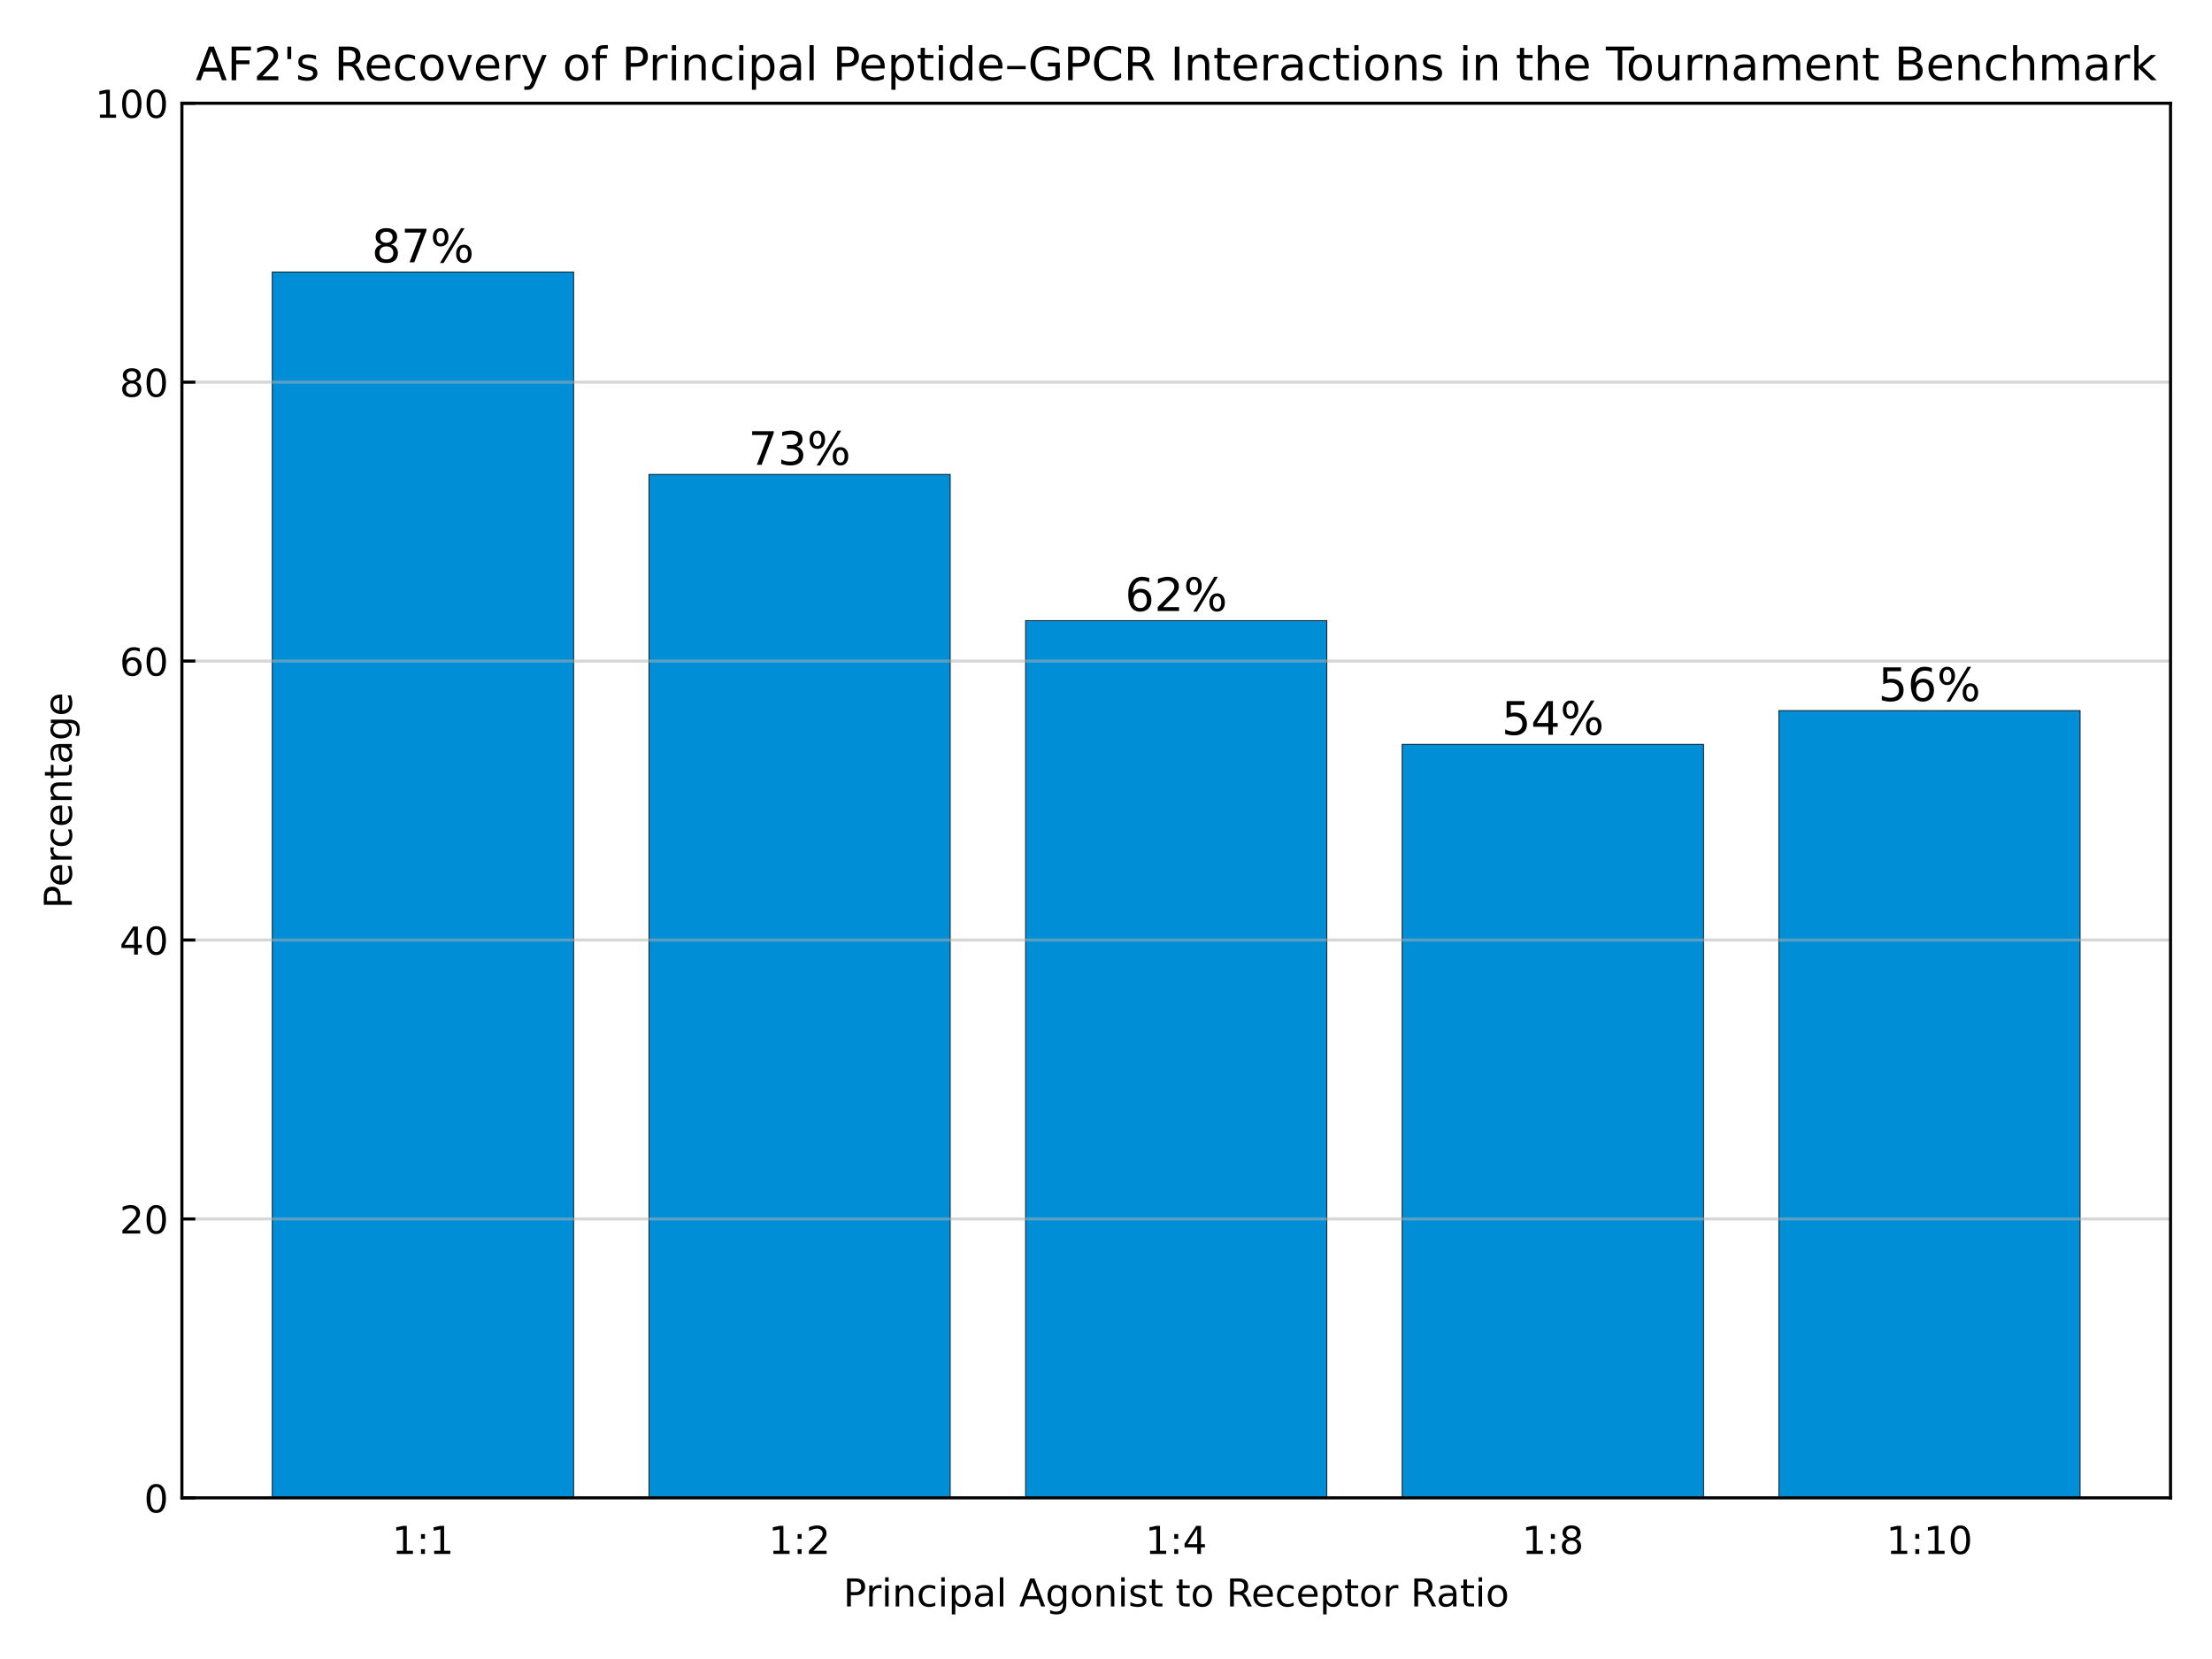
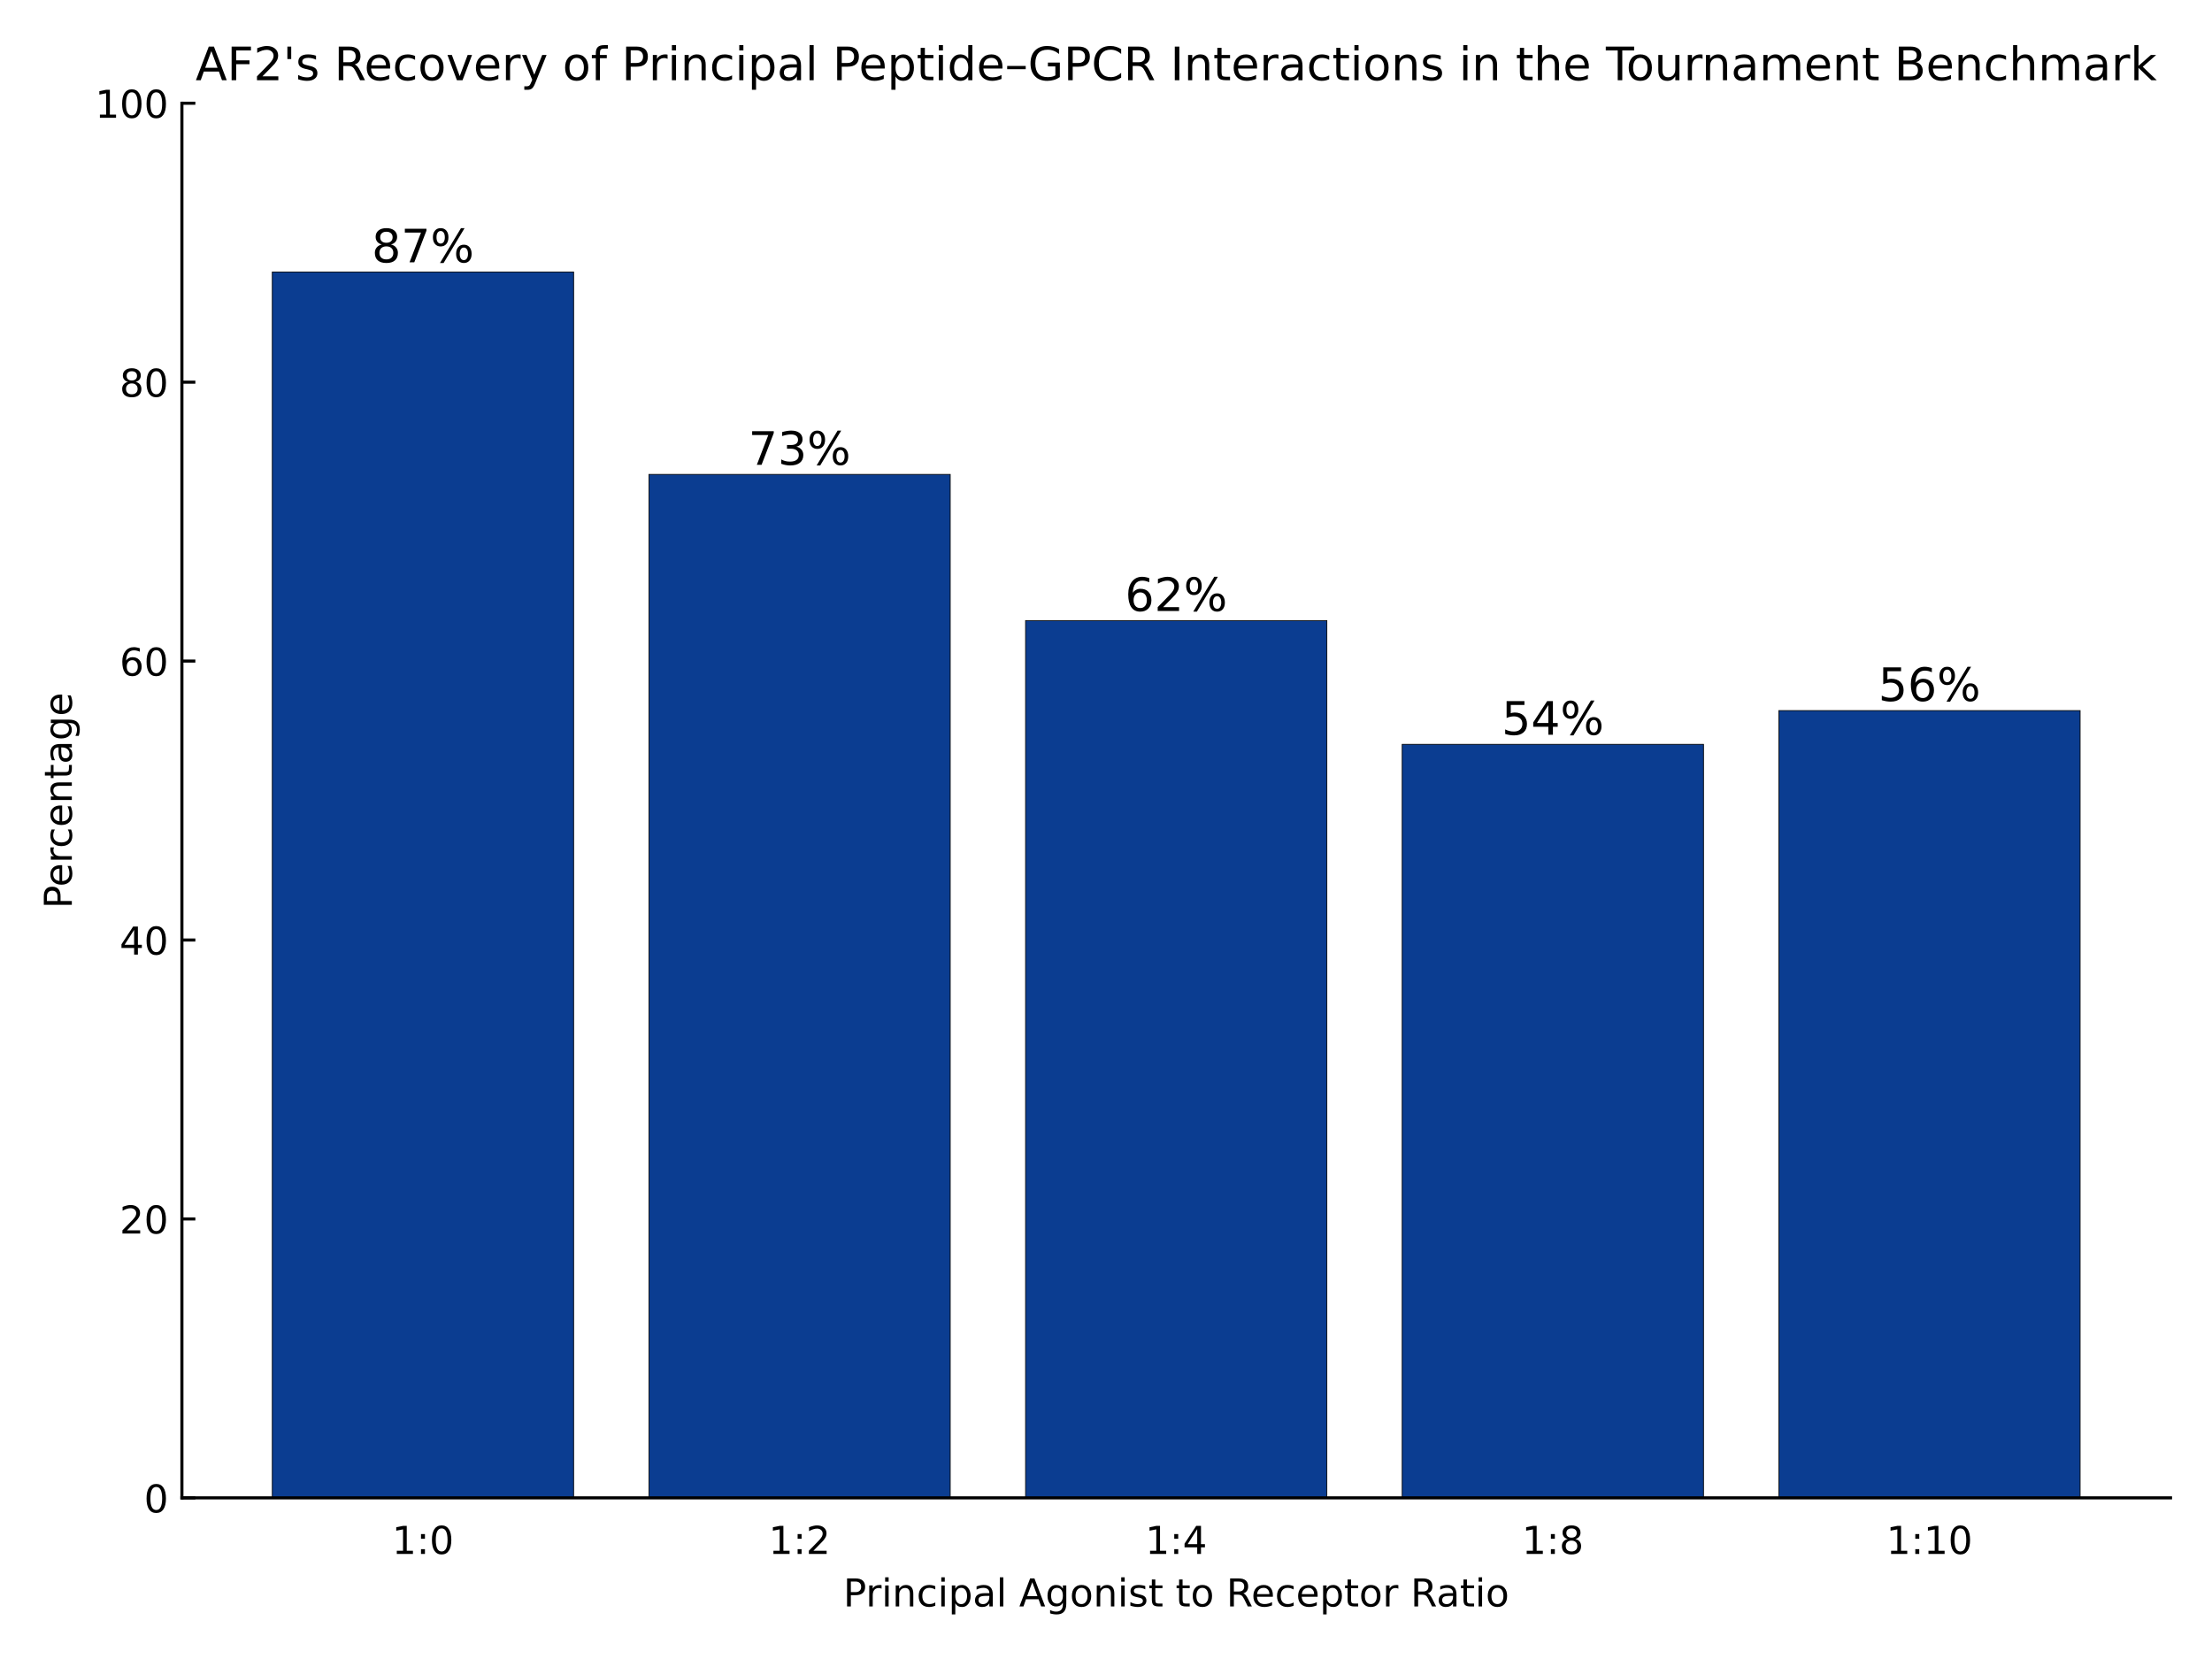
<svg xmlns="http://www.w3.org/2000/svg" xmlns:xlink="http://www.w3.org/1999/xlink" width="576pt" height="432pt" viewBox="0 0 576 432" version="1.1">
  <defs>
    <style type="text/css">*{stroke-linejoin: round; stroke-linecap: butt}</style>
  </defs>
  <g id="figure_1">
    <g id="patch_1">
      <path d="M 0 432  L 576 432  L 576 0  L 0 0  z " style="fill: #ffffff" />
    </g>
    <g id="axes_1">
      <g id="patch_2">
        <path d="M 47.37 390.04  L 565.2 390.04  L 565.2 26.88  L 47.37 26.88  z " style="fill: #ffffff" />
      </g>
      <g id="patch_3">
-         <path d="M 70.908 390.04  L 149.367 390.04  L 149.367 70.811  L 70.908 70.811  z " clip-path="url(#p6e66aeb88a)" style="fill: #008fd7; stroke: #000000; stroke-width: 0.2; stroke-linejoin: miter" />
+         <path d="M 70.908 390.04  L 149.367 390.04  L 149.367 70.811  L 70.908 70.811  z " clip-path="url(#p6e17e2f332)" style="fill: #0b3d91; stroke: #000000; stroke-width: 0.2; stroke-linejoin: miter" />
      </g>
      <g id="patch_4">
-         <path d="M 168.982 390.04  L 247.441 390.04  L 247.441 123.527  L 168.982 123.527  z " clip-path="url(#p6e66aeb88a)" style="fill: #008fd7; stroke: #000000; stroke-width: 0.2; stroke-linejoin: miter" />
+         <path d="M 168.982 390.04  L 247.441 390.04  L 247.441 123.527  L 168.982 123.527  z " clip-path="url(#p6e17e2f332)" style="fill: #0b3d91; stroke: #000000; stroke-width: 0.2; stroke-linejoin: miter" />
      </g>
      <g id="patch_5">
-         <path d="M 267.055 390.04  L 345.515 390.04  L 345.515 161.601  L 267.055 161.601  z " clip-path="url(#p6e66aeb88a)" style="fill: #008fd7; stroke: #000000; stroke-width: 0.2; stroke-linejoin: miter" />
+         <path d="M 267.055 390.04  L 345.515 390.04  L 345.515 161.601  L 267.055 161.601  z " clip-path="url(#p6e17e2f332)" style="fill: #0b3d91; stroke: #000000; stroke-width: 0.2; stroke-linejoin: miter" />
      </g>
      <g id="patch_6">
-         <path d="M 365.129 390.04  L 443.588 390.04  L 443.588 193.816  L 365.129 193.816  z " clip-path="url(#p6e66aeb88a)" style="fill: #008fd7; stroke: #000000; stroke-width: 0.2; stroke-linejoin: miter" />
+         <path d="M 365.129 390.04  L 443.588 390.04  L 443.588 193.816  L 365.129 193.816  z " clip-path="url(#p6e17e2f332)" style="fill: #0b3d91; stroke: #000000; stroke-width: 0.2; stroke-linejoin: miter" />
      </g>
      <g id="patch_7">
-         <path d="M 463.203 390.04  L 541.662 390.04  L 541.662 185.03  L 463.203 185.03  z " clip-path="url(#p6e66aeb88a)" style="fill: #008fd7; stroke: #000000; stroke-width: 0.2; stroke-linejoin: miter" />
+         <path d="M 463.203 390.04  L 541.662 390.04  L 541.662 185.03  L 463.203 185.03  z " clip-path="url(#p6e17e2f332)" style="fill: #0b3d91; stroke: #000000; stroke-width: 0.2; stroke-linejoin: miter" />
      </g>
      <g id="matplotlib.axis_1">
        <g id="xtick_1">
          <g id="text_1">
-             <text style="font: 10px 'DejaVu Sans', 'Bitstream Vera Sans', 'Computer Modern Sans Serif', 'Lucida Grande', 'Verdana', 'Geneva', 'Lucid', 'Arial', 'Helvetica', 'Avant Garde', sans-serif; text-anchor: middle" x="110.137" y="404.638" transform="rotate(-0 110.1373 404.6384)">1:1</text>
+             <text style="font: 10px 'DejaVu Sans', 'Bitstream Vera Sans', 'Computer Modern Sans Serif', 'Lucida Grande', 'Verdana', 'Geneva', 'Lucid', 'Arial', 'Helvetica', 'Avant Garde', sans-serif; text-anchor: middle" x="110.137" y="404.638" transform="rotate(-0 110.1373 404.6384)">1:0</text>
          </g>
        </g>
        <g id="xtick_2">
          <g id="text_2">
            <text style="font: 10px 'DejaVu Sans', 'Bitstream Vera Sans', 'Computer Modern Sans Serif', 'Lucida Grande', 'Verdana', 'Geneva', 'Lucid', 'Arial', 'Helvetica', 'Avant Garde', sans-serif; text-anchor: middle" x="208.211" y="404.638" transform="rotate(-0 208.2111 404.6384)">1:2</text>
          </g>
        </g>
        <g id="xtick_3">
          <g id="text_3">
            <text style="font: 10px 'DejaVu Sans', 'Bitstream Vera Sans', 'Computer Modern Sans Serif', 'Lucida Grande', 'Verdana', 'Geneva', 'Lucid', 'Arial', 'Helvetica', 'Avant Garde', sans-serif; text-anchor: middle" x="306.285" y="404.638" transform="rotate(-0 306.285 404.6384)">1:4</text>
          </g>
        </g>
        <g id="xtick_4">
          <g id="text_4">
            <text style="font: 10px 'DejaVu Sans', 'Bitstream Vera Sans', 'Computer Modern Sans Serif', 'Lucida Grande', 'Verdana', 'Geneva', 'Lucid', 'Arial', 'Helvetica', 'Avant Garde', sans-serif; text-anchor: middle" x="404.359" y="404.638" transform="rotate(-0 404.3589 404.6384)">1:8</text>
          </g>
        </g>
        <g id="xtick_5">
          <g id="text_5">
            <text style="font: 10px 'DejaVu Sans', 'Bitstream Vera Sans', 'Computer Modern Sans Serif', 'Lucida Grande', 'Verdana', 'Geneva', 'Lucid', 'Arial', 'Helvetica', 'Avant Garde', sans-serif; text-anchor: middle" x="502.433" y="404.638" transform="rotate(-0 502.4327 404.6384)">1:10</text>
          </g>
        </g>
        <g id="text_6">
          <text style="font: 10px 'DejaVu Sans', 'Bitstream Vera Sans', 'Computer Modern Sans Serif', 'Lucida Grande', 'Verdana', 'Geneva', 'Lucid', 'Arial', 'Helvetica', 'Avant Garde', sans-serif; text-anchor: middle" x="306.285" y="418.317" transform="rotate(-0 306.285 418.3166)">Principal Agonist to Receptor Ratio</text>
        </g>
      </g>
      <g id="matplotlib.axis_2">
        <g id="ytick_1">
          <g id="line2d_1">
-             <path d="M 47.37 390.04  L 565.2 390.04  " clip-path="url(#p6e66aeb88a)" style="fill: none; stroke: #b0b0b0; stroke-opacity: 0.5; stroke-width: 0.8; stroke-linecap: square" />
-           </g>
-           <g id="line2d_2">
            <defs>
-               <path id="m69fd597b41" d="M 0 0  L 3.5 0  " style="stroke: #000000; stroke-width: 0.8" />
+               <path id="mb42e5ad746" d="M 0 0  L 3.5 0  " style="stroke: #000000; stroke-width: 0.8" />
            </defs>
            <g>
-               <use xlink:href="#m69fd597b41" x="47.37" y="390.04" style="stroke: #000000; stroke-width: 0.8" />
+               <use xlink:href="#mb42e5ad746" x="47.37" y="390.04" style="stroke: #000000; stroke-width: 0.8" />
            </g>
          </g>
          <g id="text_7">
            <text style="font: 10px 'DejaVu Sans', 'Bitstream Vera Sans', 'Computer Modern Sans Serif', 'Lucida Grande', 'Verdana', 'Geneva', 'Lucid', 'Arial', 'Helvetica', 'Avant Garde', sans-serif; text-anchor: end" x="43.87" y="393.839" transform="rotate(-0 43.87 393.8392)">0</text>
          </g>
        </g>
        <g id="ytick_2">
-           <g id="line2d_3">
-             <path d="M 47.37 317.408  L 565.2 317.408  " clip-path="url(#p6e66aeb88a)" style="fill: none; stroke: #b0b0b0; stroke-opacity: 0.5; stroke-width: 0.8; stroke-linecap: square" />
-           </g>
-           <g id="line2d_4">
+           <g id="line2d_2">
            <g>
-               <use xlink:href="#m69fd597b41" x="47.37" y="317.408" style="stroke: #000000; stroke-width: 0.8" />
+               <use xlink:href="#mb42e5ad746" x="47.37" y="317.408" style="stroke: #000000; stroke-width: 0.8" />
            </g>
          </g>
          <g id="text_8">
            <text style="font: 10px 'DejaVu Sans', 'Bitstream Vera Sans', 'Computer Modern Sans Serif', 'Lucida Grande', 'Verdana', 'Geneva', 'Lucid', 'Arial', 'Helvetica', 'Avant Garde', sans-serif; text-anchor: end" x="43.87" y="321.207" transform="rotate(-0 43.87 321.2072)">20</text>
          </g>
        </g>
        <g id="ytick_3">
-           <g id="line2d_5">
-             <path d="M 47.37 244.776  L 565.2 244.776  " clip-path="url(#p6e66aeb88a)" style="fill: none; stroke: #b0b0b0; stroke-opacity: 0.5; stroke-width: 0.8; stroke-linecap: square" />
-           </g>
-           <g id="line2d_6">
+           <g id="line2d_3">
            <g>
-               <use xlink:href="#m69fd597b41" x="47.37" y="244.776" style="stroke: #000000; stroke-width: 0.8" />
+               <use xlink:href="#mb42e5ad746" x="47.37" y="244.776" style="stroke: #000000; stroke-width: 0.8" />
            </g>
          </g>
          <g id="text_9">
            <text style="font: 10px 'DejaVu Sans', 'Bitstream Vera Sans', 'Computer Modern Sans Serif', 'Lucida Grande', 'Verdana', 'Geneva', 'Lucid', 'Arial', 'Helvetica', 'Avant Garde', sans-serif; text-anchor: end" x="43.87" y="248.575" transform="rotate(-0 43.87 248.5752)">40</text>
          </g>
        </g>
        <g id="ytick_4">
-           <g id="line2d_7">
-             <path d="M 47.37 172.144  L 565.2 172.144  " clip-path="url(#p6e66aeb88a)" style="fill: none; stroke: #b0b0b0; stroke-opacity: 0.5; stroke-width: 0.8; stroke-linecap: square" />
-           </g>
-           <g id="line2d_8">
+           <g id="line2d_4">
            <g>
-               <use xlink:href="#m69fd597b41" x="47.37" y="172.144" style="stroke: #000000; stroke-width: 0.8" />
+               <use xlink:href="#mb42e5ad746" x="47.37" y="172.144" style="stroke: #000000; stroke-width: 0.8" />
            </g>
          </g>
          <g id="text_10">
            <text style="font: 10px 'DejaVu Sans', 'Bitstream Vera Sans', 'Computer Modern Sans Serif', 'Lucida Grande', 'Verdana', 'Geneva', 'Lucid', 'Arial', 'Helvetica', 'Avant Garde', sans-serif; text-anchor: end" x="43.87" y="175.943" transform="rotate(-0 43.87 175.9432)">60</text>
          </g>
        </g>
        <g id="ytick_5">
-           <g id="line2d_9">
-             <path d="M 47.37 99.512  L 565.2 99.512  " clip-path="url(#p6e66aeb88a)" style="fill: none; stroke: #b0b0b0; stroke-opacity: 0.5; stroke-width: 0.8; stroke-linecap: square" />
-           </g>
-           <g id="line2d_10">
+           <g id="line2d_5">
            <g>
-               <use xlink:href="#m69fd597b41" x="47.37" y="99.512" style="stroke: #000000; stroke-width: 0.8" />
+               <use xlink:href="#mb42e5ad746" x="47.37" y="99.512" style="stroke: #000000; stroke-width: 0.8" />
            </g>
          </g>
          <g id="text_11">
            <text style="font: 10px 'DejaVu Sans', 'Bitstream Vera Sans', 'Computer Modern Sans Serif', 'Lucida Grande', 'Verdana', 'Geneva', 'Lucid', 'Arial', 'Helvetica', 'Avant Garde', sans-serif; text-anchor: end" x="43.87" y="103.311" transform="rotate(-0 43.87 103.3112)">80</text>
          </g>
        </g>
        <g id="ytick_6">
-           <g id="line2d_11">
-             <path d="M 47.37 26.88  L 565.2 26.88  " clip-path="url(#p6e66aeb88a)" style="fill: none; stroke: #b0b0b0; stroke-opacity: 0.5; stroke-width: 0.8; stroke-linecap: square" />
-           </g>
-           <g id="line2d_12">
+           <g id="line2d_6">
            <g>
-               <use xlink:href="#m69fd597b41" x="47.37" y="26.88" style="stroke: #000000; stroke-width: 0.8" />
+               <use xlink:href="#mb42e5ad746" x="47.37" y="26.88" style="stroke: #000000; stroke-width: 0.8" />
            </g>
          </g>
          <g id="text_12">
            <text style="font: 10px 'DejaVu Sans', 'Bitstream Vera Sans', 'Computer Modern Sans Serif', 'Lucida Grande', 'Verdana', 'Geneva', 'Lucid', 'Arial', 'Helvetica', 'Avant Garde', sans-serif; text-anchor: end" x="43.87" y="30.679" transform="rotate(-0 43.87 30.67922)">100</text>
          </g>
        </g>
        <g id="text_13">
          <text style="font: 10px 'DejaVu Sans', 'Bitstream Vera Sans', 'Computer Modern Sans Serif', 'Lucida Grande', 'Verdana', 'Geneva', 'Lucid', 'Arial', 'Helvetica', 'Avant Garde', sans-serif; text-anchor: middle" x="18.703" y="208.46" transform="rotate(-90 18.70281 208.46)">Percentage</text>
        </g>
      </g>
      <g id="patch_8">
        <path d="M 47.37 390.04  L 47.37 26.88  " style="fill: none; stroke: #000000; stroke-width: 0.8; stroke-linejoin: miter; stroke-linecap: square" />
      </g>
      <g id="patch_9">
-         <path d="M 565.2 390.04  L 565.2 26.88  " style="fill: none; stroke: #000000; stroke-width: 0.8; stroke-linejoin: miter; stroke-linecap: square" />
-       </g>
-       <g id="patch_10">
        <path d="M 47.37 390.04  L 565.2 390.04  " style="fill: none; stroke: #000000; stroke-width: 0.8; stroke-linejoin: miter; stroke-linecap: square" />
-       </g>
-       <g id="patch_11">
-         <path d="M 47.37 26.88  L 565.2 26.88  " style="fill: none; stroke: #000000; stroke-width: 0.8; stroke-linejoin: miter; stroke-linecap: square" />
      </g>
      <g id="text_14">
        <text style="font: 12px 'DejaVu Sans', 'Bitstream Vera Sans', 'Computer Modern Sans Serif', 'Lucida Grande', 'Verdana', 'Geneva', 'Lucid', 'Arial', 'Helvetica', 'Avant Garde', sans-serif; text-anchor: middle" x="110.137" y="68.315" transform="rotate(-0 110.1373 68.31502)">87%</text>
      </g>
      <g id="text_15">
        <text style="font: 12px 'DejaVu Sans', 'Bitstream Vera Sans', 'Computer Modern Sans Serif', 'Lucida Grande', 'Verdana', 'Geneva', 'Lucid', 'Arial', 'Helvetica', 'Avant Garde', sans-serif; text-anchor: middle" x="208.211" y="121.032" transform="rotate(-0 208.2111 121.0318)">73%</text>
      </g>
      <g id="text_16">
        <text style="font: 12px 'DejaVu Sans', 'Bitstream Vera Sans', 'Computer Modern Sans Serif', 'Lucida Grande', 'Verdana', 'Geneva', 'Lucid', 'Arial', 'Helvetica', 'Avant Garde', sans-serif; text-anchor: middle" x="306.285" y="159.105" transform="rotate(-0 306.285 159.105)">62%</text>
      </g>
      <g id="text_17">
        <text style="font: 12px 'DejaVu Sans', 'Bitstream Vera Sans', 'Computer Modern Sans Serif', 'Lucida Grande', 'Verdana', 'Geneva', 'Lucid', 'Arial', 'Helvetica', 'Avant Garde', sans-serif; text-anchor: middle" x="404.359" y="191.321" transform="rotate(-0 404.3589 191.3208)">54%</text>
      </g>
      <g id="text_18">
        <text style="font: 12px 'DejaVu Sans', 'Bitstream Vera Sans', 'Computer Modern Sans Serif', 'Lucida Grande', 'Verdana', 'Geneva', 'Lucid', 'Arial', 'Helvetica', 'Avant Garde', sans-serif; text-anchor: middle" x="502.433" y="182.535" transform="rotate(-0 502.4327 182.5347)">56%</text>
      </g>
      <g id="text_19">
        <text style="font: 12px 'DejaVu Sans', 'Bitstream Vera Sans', 'Computer Modern Sans Serif', 'Lucida Grande', 'Verdana', 'Geneva', 'Lucid', 'Arial', 'Helvetica', 'Avant Garde', sans-serif; text-anchor: middle" x="306.285" y="20.88" transform="rotate(-0 306.285 20.88)">AF2's Recovery of Principal Peptide–GPCR Interactions in the Tournament Benchmark</text>
      </g>
    </g>
  </g>
  <defs>
-     <clipPath id="p6e66aeb88a">
+     <clipPath id="p6e17e2f332">
      <rect x="47.37" y="26.88" width="517.83" height="363.16" />
    </clipPath>
  </defs>
</svg>
